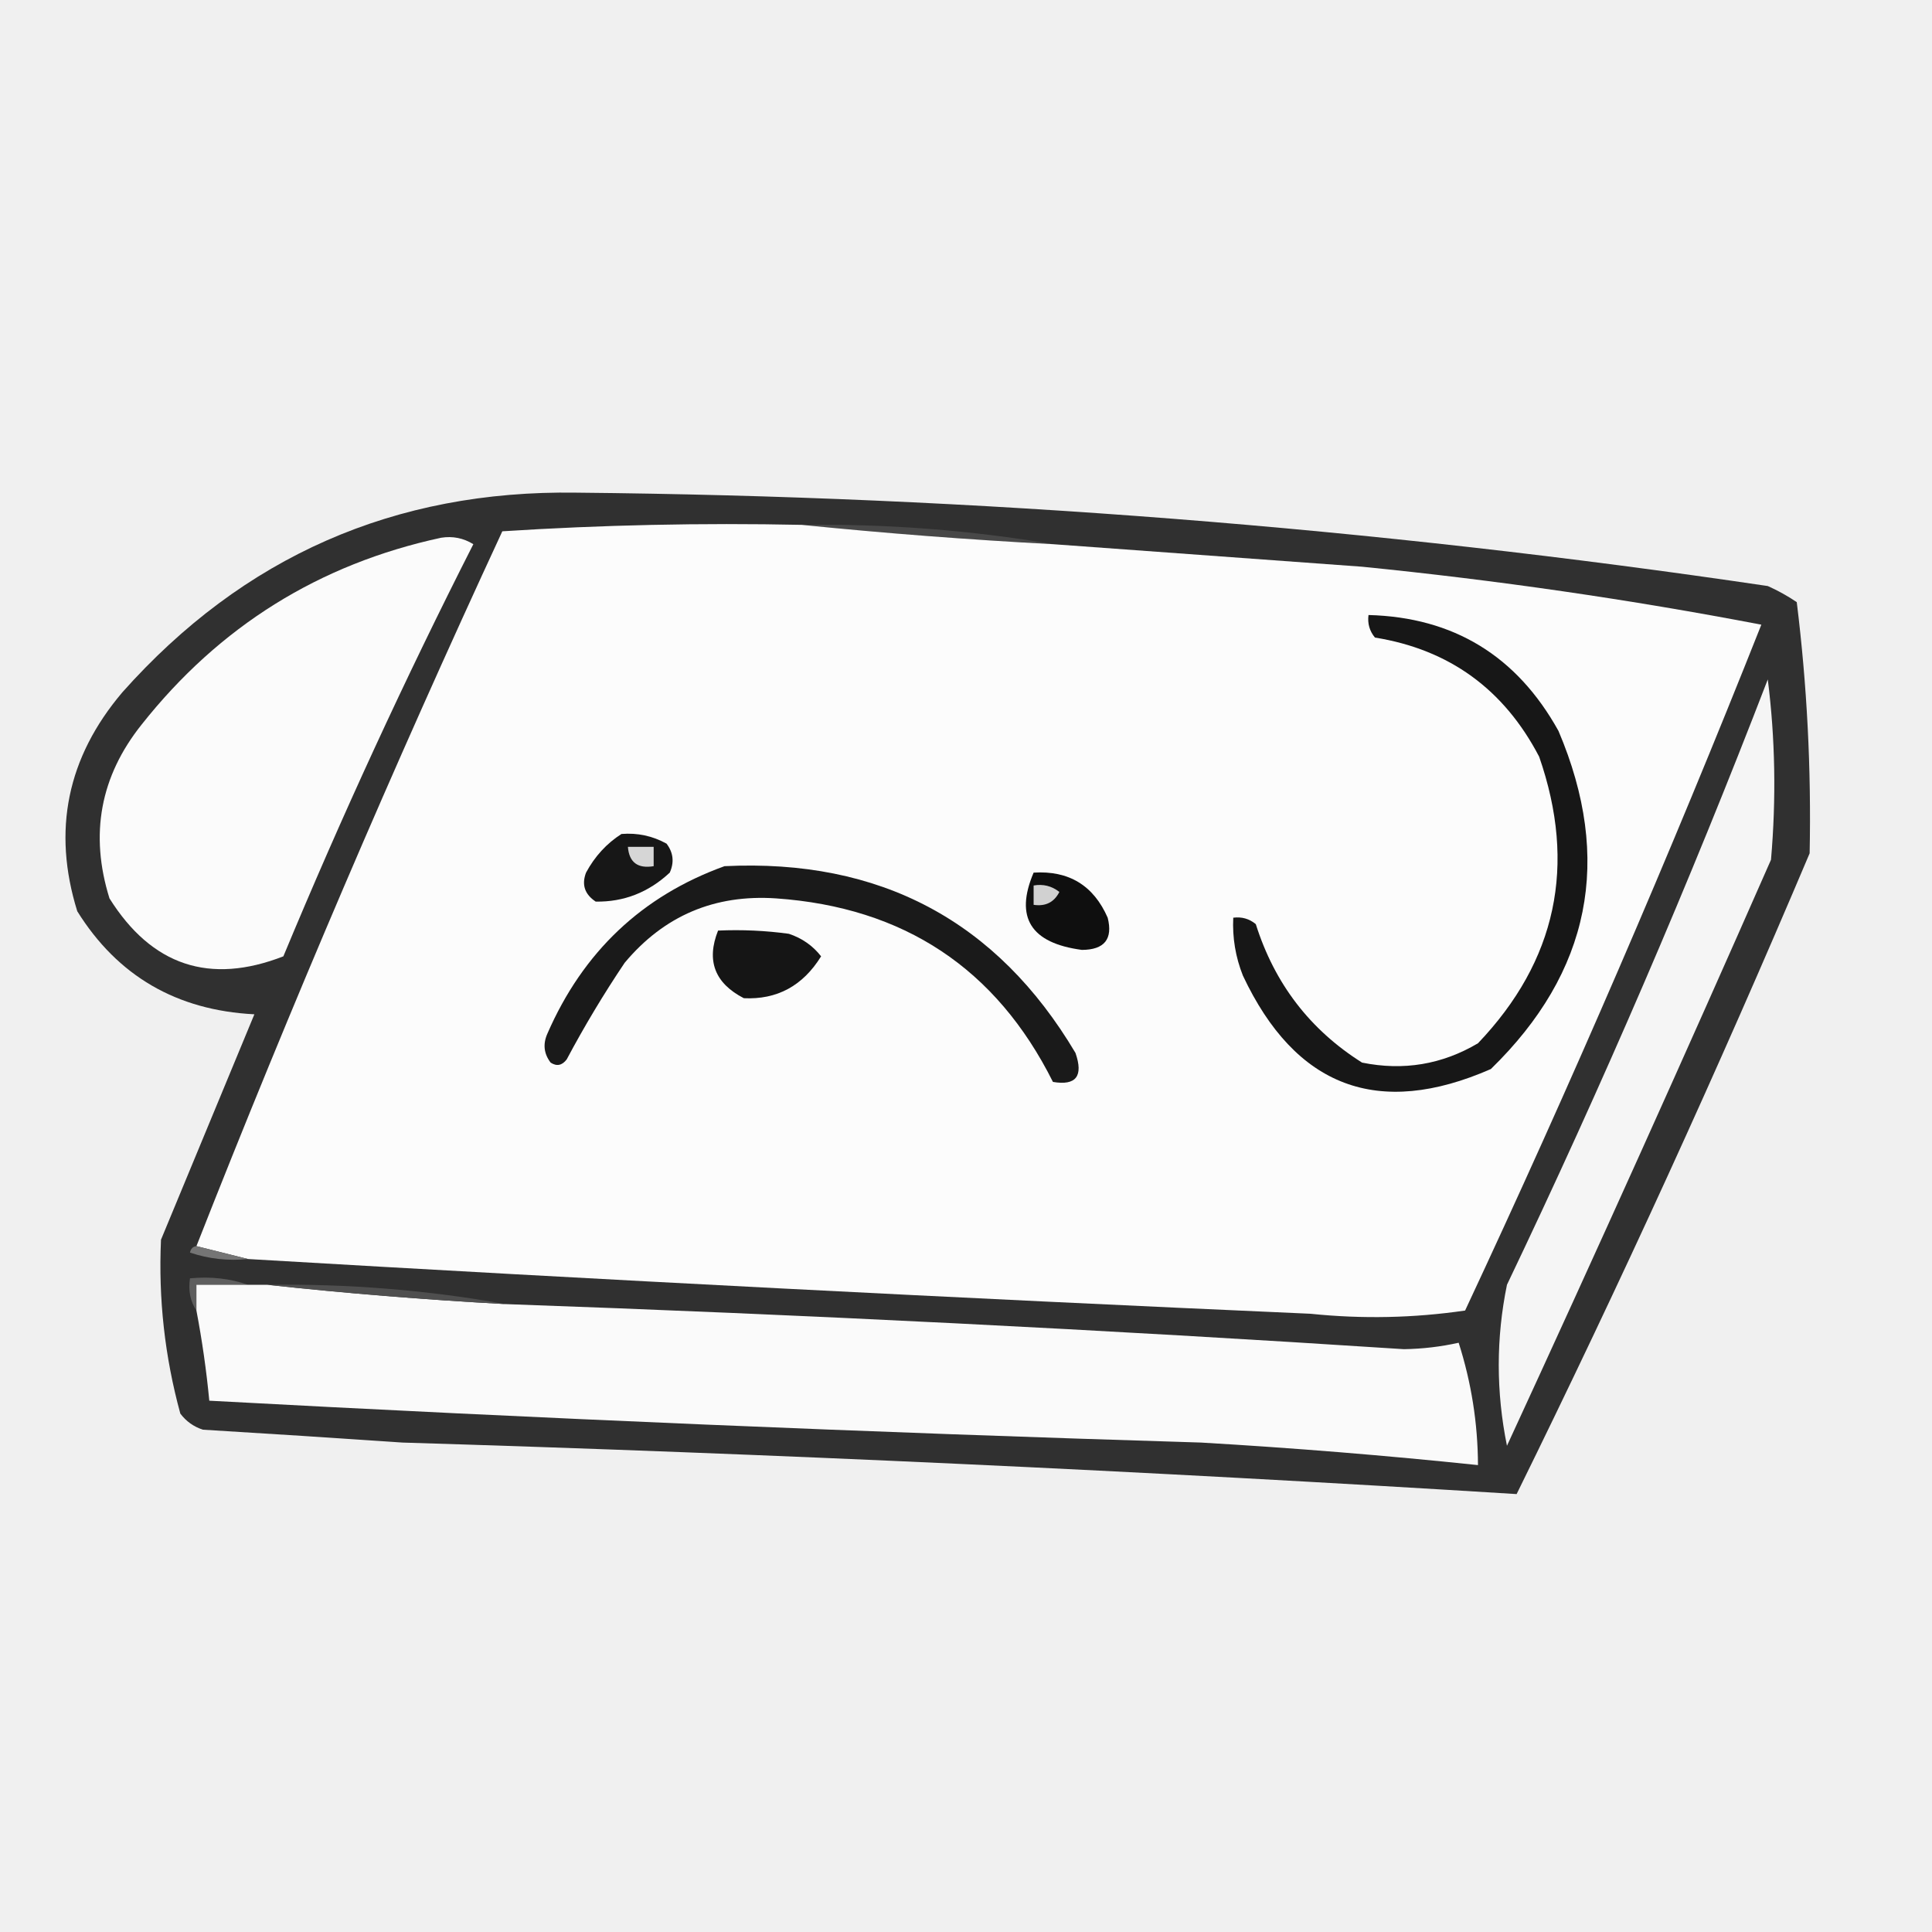
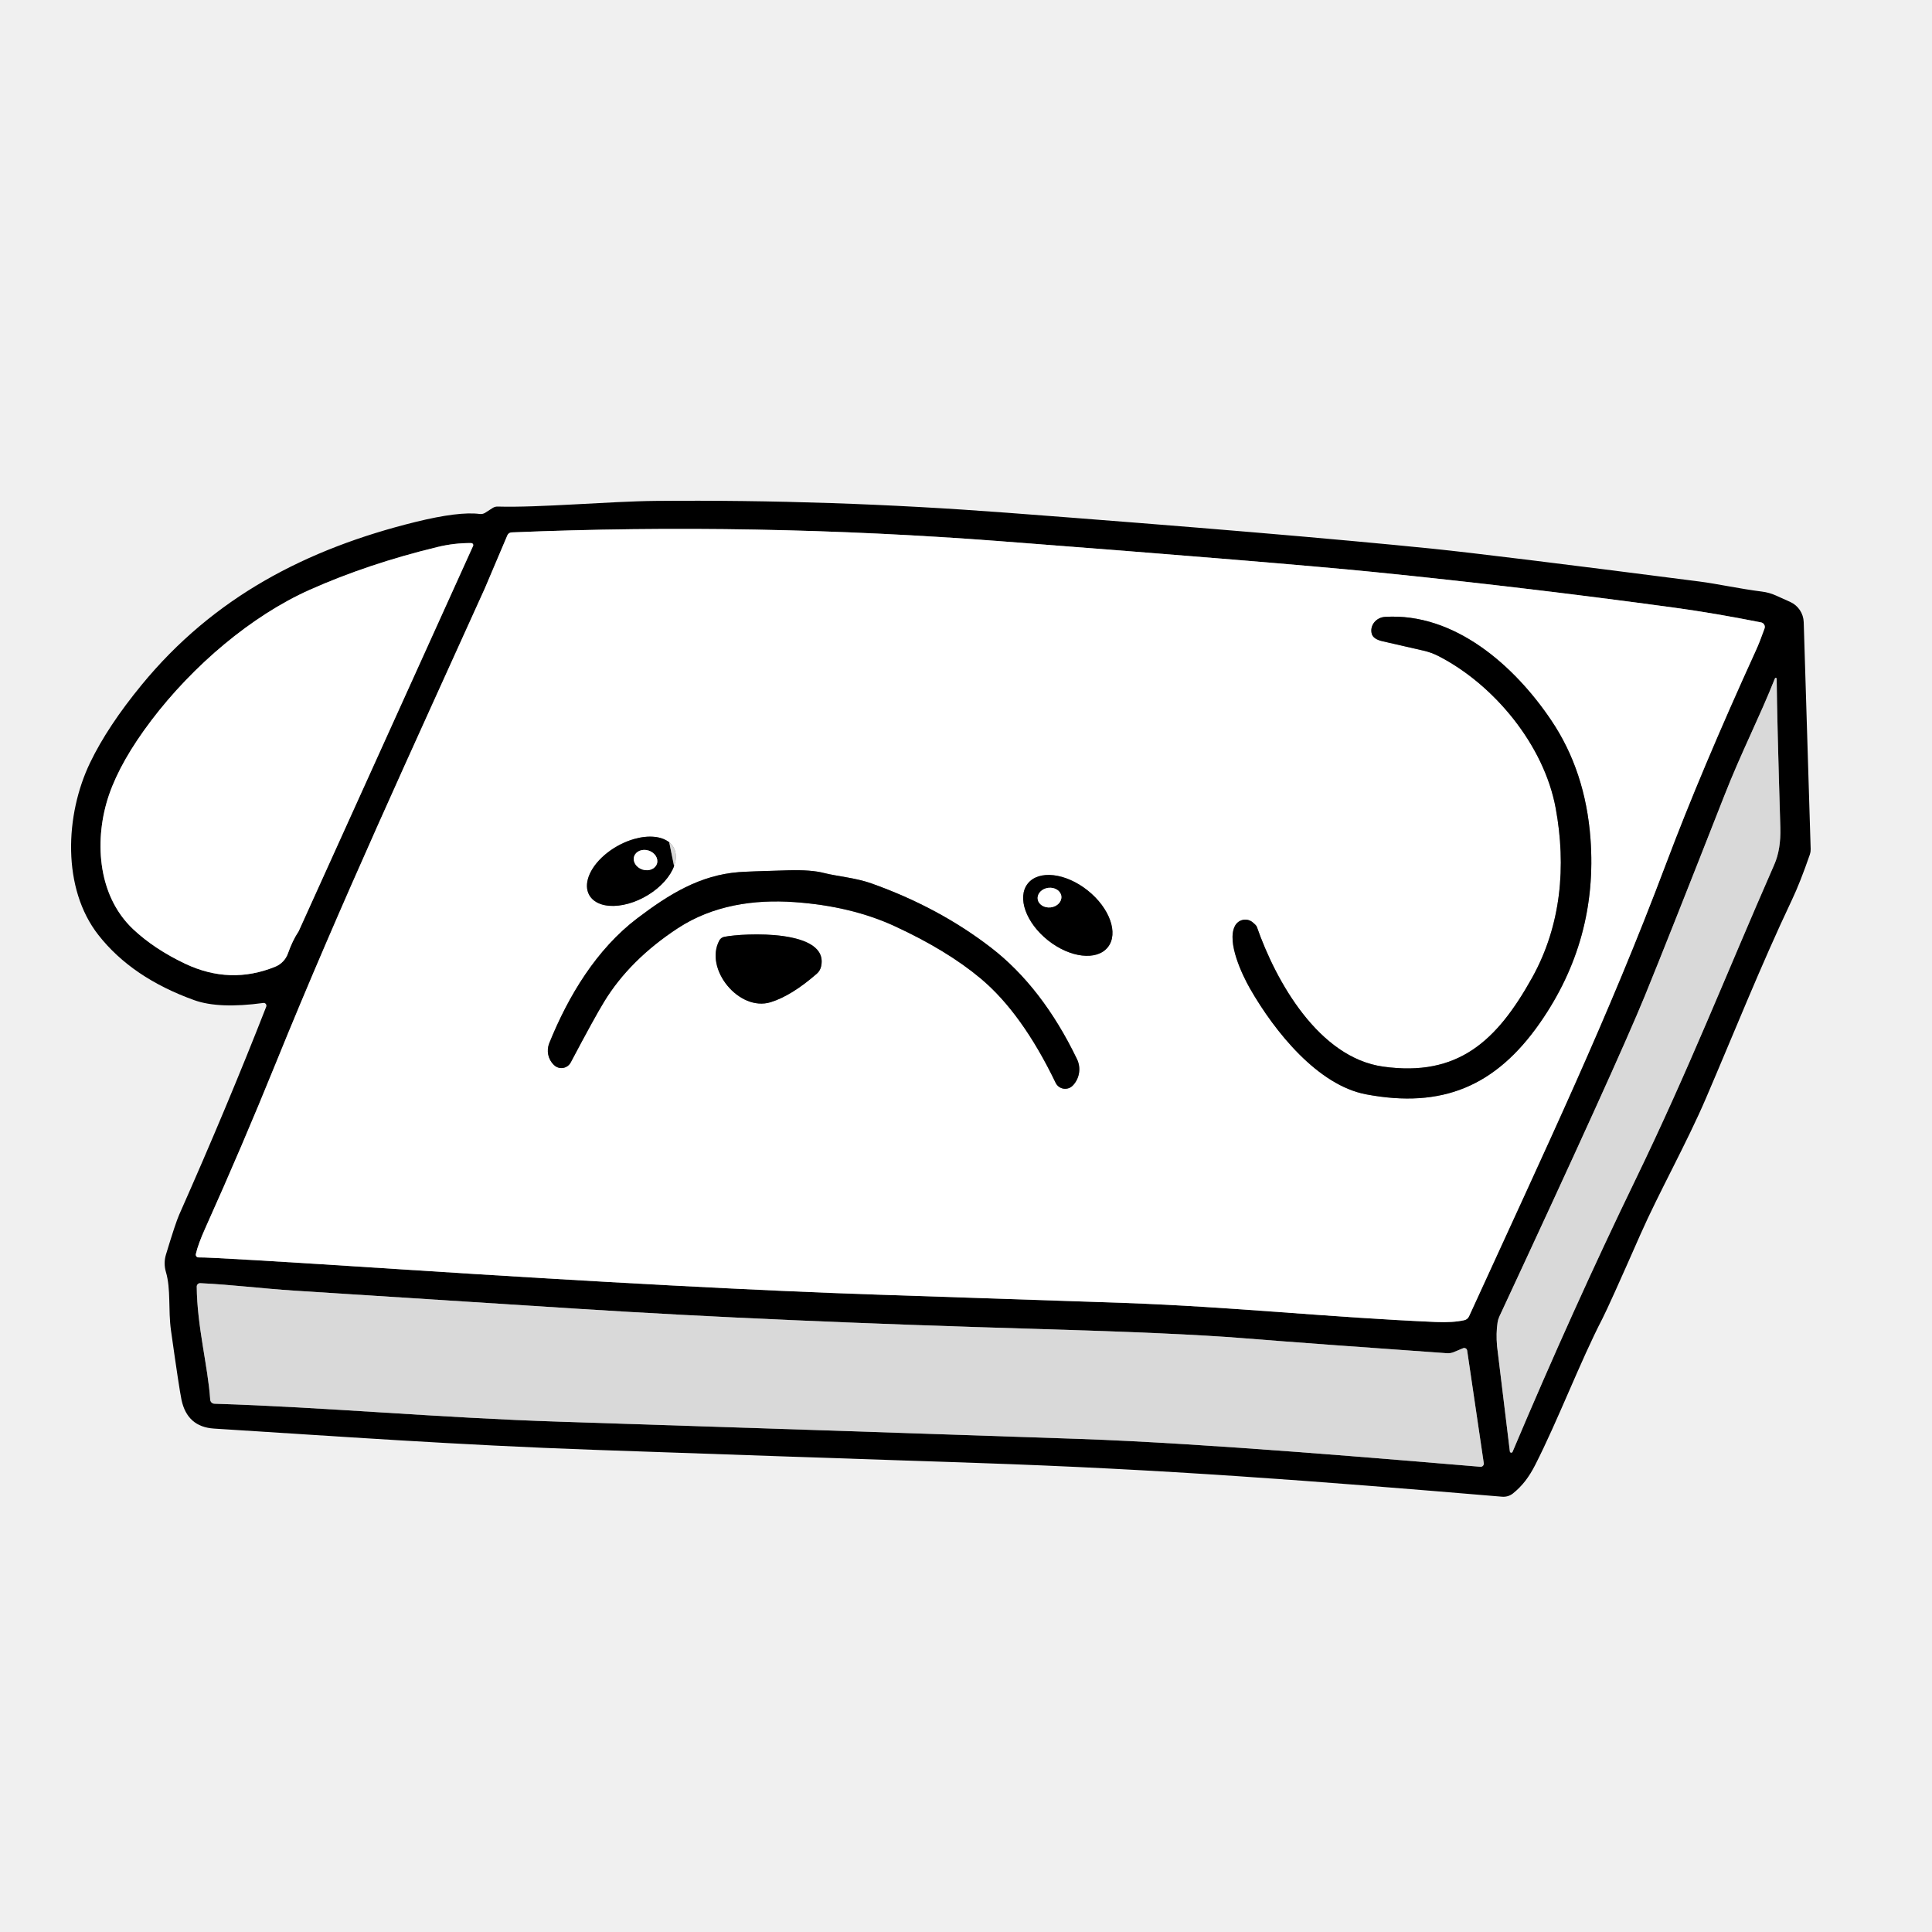
- <svg xmlns="http://www.w3.org/2000/svg" version="1.1" width="300px" height="300px" style="shape-rendering:geometricPrecision; text-rendering:geometricPrecision; image-rendering:optimizeQuality; fill-rule:evenodd; clip-rule:evenodd">
-   <g>
-     <path style="opacity:0.862" fill="#111111" d="M 89.5,76.5 C 151.497,77.083 213.163,81.916 274.5,91C 276.081,91.707 277.581,92.54 279,93.5C 280.597,106.409 281.264,119.409 281,132.5C 266.767,166.13 251.6,199.297 235.5,232C 177.901,228.422 120.234,225.755 62.5,224C 52.169,223.292 41.836,222.625 31.5,222C 30.069,221.535 28.902,220.701 28,219.5C 25.584,210.666 24.584,201.666 25,192.5C 29.833,180.833 34.667,169.167 39.5,157.5C 27.427,156.883 18.261,151.55 12,141.5C 8.095,128.943 10.428,117.61 19,107.5C 37.767,86.411 61.267,76.077 89.5,76.5 Z" />
+ <svg xmlns="http://www.w3.org/2000/svg" version="1.1" viewBox="0.00 0.00 300.00 300.00" width="300.00" height="300.00">
+   <g stroke-width="2.00" fill="none" stroke-linecap="butt">
+     <path stroke="#808080" vector-effect="non-scaling-stroke" d="   M 30.83 195.25   Q 32.99 195.20 62.25 197.10   Q 108.78 200.12 136.24 201.03   Q 169.91 202.16 174.63 202.32   C 191.62 202.93 206.27 204.56 222.99 205.28   Q 225.62 205.39 227.37 205.00   A 1.06 1.04 -83.7 0 0 228.11 204.40   C 240.36 177.58 249.64 158.18 258.72 134.06   Q 264.16 119.61 272.68 100.94   Q 273.23 99.75 274.00 97.58   A 0.71 0.71 0.0 0 0 273.47 96.65   Q 266.23 95.21 259.94 94.35   Q 236.44 91.15 213.50 88.84   Q 198.69 87.36 155.50 84.05   Q 117.11 81.11 79.44 82.67   A 0.75 0.74 9.8 0 0 78.78 83.13   Q 75.52 90.82 75.29 91.35   C 64.12 116.08 52.91 140.23 42.80 165.16   Q 37.62 177.93 31.89 190.68   Q 30.76 193.18 30.41 194.73   A 0.43 0.42 -84.1 0 0 30.83 195.25" />
+     <path stroke="#808080" vector-effect="non-scaling-stroke" d="   M 46.41 144.53   L 73.46 84.77   A 0.32 0.31 12.0 0 0 73.17 84.33   Q 70.55 84.30 67.89 84.95   Q 57.16 87.55 48.11 91.58   C 39.04 95.62 29.94 103.37 23.49 111.88   Q 18.75 118.14 16.94 123.39   C 14.64 130.07 14.97 138.92 20.69 144.30   Q 23.97 147.38 28.78 149.66   Q 35.76 152.95 42.74 150.11   A 3.49 3.47 -1.4 0 0 44.71 148.05   Q 45.43 146.01 46.36 144.63   A 0.75 0.47 -31.7 0 0 46.41 144.53" />
+     <path stroke="#6d6d6d" vector-effect="non-scaling-stroke" d="   M 275.61 105.34   C 273.24 111.33 270.41 116.76 267.72 123.63   Q 259.01 145.82 255.41 154.64   Q 251.04 165.31 232.81 204.45   A 3.44 3.39 61.7 0 0 232.54 205.37   Q 232.29 207.01 232.46 209.01   Q 232.49 209.30 234.45 225.38   A 0.22 0.22 0.0 0 0 234.87 225.44   Q 244.30 203.11 253.91 183.28   C 262.32 165.92 267.88 151.65 275.51 134.25   Q 276.55 131.88 276.45 128.50   Q 275.94 111.75 275.88 105.39   A 0.14 0.14 0.0 0 0 275.61 105.34" />
+     <path stroke="#6d6d6d" vector-effect="non-scaling-stroke" d="   M 230.40 227.20   L 227.82 209.71   A 0.46 0.46 0.0 0 0 227.19 209.35   L 225.73 209.96   A 2.36 2.34 35.3 0 1 224.71 210.13   Q 204.21 208.69 192.85 207.78   Q 183.17 207.00 161.14 206.36   Q 120.23 205.17 89.94 203.24   Q 64.95 201.65 45.70 200.41   C 40.80 200.10 36.00 199.48 31.09 199.25   A 0.53 0.52 -89.0 0 0 30.55 199.78   C 30.59 205.93 32.30 212.20 32.64 217.33   A 0.68 0.68 0.0 0 0 33.30 217.97   C 50.64 218.51 67.98 220.15 86.91 220.76   Q 126.01 222.02 167.50 223.43   C 187.35 224.11 216.77 226.68 229.87 227.76   A 0.49 0.49 0.0 0 0 230.40 227.20" />
+     <path stroke="#808080" vector-effect="non-scaling-stroke" d="   M 194.48 143.19   A 1.81 1.79 -57.2 0 0 191.75 143.80   C 190.46 146.33 192.92 151.44 194.09 153.49   C 197.99 160.30 204.68 168.53 212.13 169.93   C 223.91 172.15 232.23 168.71 239.11 158.85   Q 248.13 145.92 246.97 130.24   Q 246.19 119.73 240.87 111.84   C 235.19 103.40 225.88 95.10 215.05 95.79   A 2.22 2.07 -9.4 0 0 213.01 98.43   Q 213.25 99.26 214.71 99.58   Q 218.04 100.33 221.08 101.04   A 9.96 9.89 -24.9 0 1 223.32 101.85   C 231.96 106.27 239.76 115.66 241.57 125.51   C 243.22 134.48 242.43 143.67 237.92 151.79   C 232.44 161.64 226.41 167.26 214.75 165.62   C 204.78 164.21 198.14 152.44 195.16 143.91   Q 195.08 143.68 194.48 143.19" />
+     <path stroke="#ececec" vector-effect="non-scaling-stroke" d="   M 104.67 134.48   A 7.51 4.48 -29.4 0 0 103.92 130.80" />
+     <path stroke="#808080" vector-effect="non-scaling-stroke" d="   M 103.92 130.80   A 7.54 4.50 -29.6 0 0 98.51 130.27   A 7.52 4.48 -29.7 0 0 94.35 132.38   A 7.52 4.43 -29.4 0 0 91.58 135.69   A 7.52 4.49 -29.5 0 0 93.32 140.40   A 7.52 4.49 -29.5 0 0 99.15 139.75   A 7.51 4.49 -29.6 0 0 104.09 135.66   A 7.20 4.46 -28.2 0 0 104.67 134.48" />
+     <path stroke="#6d6d6d" vector-effect="non-scaling-stroke" d="   M 103.92 130.80   L 104.67 134.48" />
+     <path stroke="#808080" vector-effect="non-scaling-stroke" d="   M 166.63 168.51   L 166.68 168.46   A 3.65 3.65 0.0 0 0 167.23 164.45   Q 161.85 153.29 153.87 147.14   Q 145.75 140.88 135.27 137.16   C 132.83 136.30 129.96 136.07 127.95 135.56   Q 125.98 135.04 122.38 135.14   Q 116.23 135.31 114.76 135.42   C 108.66 135.89 103.87 138.87 98.95 142.60   C 92.65 147.38 88.26 154.62 85.29 161.98   A 3.09 3.09 0.0 0 0 86.01 165.37   L 86.04 165.39   A 1.64 1.63 -54.0 0 0 88.62 164.98   Q 92.31 158.00 93.80 155.56   Q 97.79 149.02 105.27 144.12   C 110.67 140.59 117.05 139.63 123.36 140.08   Q 132.18 140.70 138.94 143.82   Q 147.06 147.57 152.28 151.94   Q 158.70 157.31 163.92 168.14   A 1.64 1.64 0.0 0 0 166.63 168.51" />
+     <path stroke="#808080" vector-effect="non-scaling-stroke" d="   M 159.596 137.197   A 7.94 4.95 -141.5 0 0 162.729 146.014   A 7.94 4.95 -141.5 0 0 172.024 147.083   A 7.94 4.95 -141.5 0 0 168.891 138.266   A 7.94 4.95 -141.5 0 0 159.596 137.197" />
+     <path stroke="#808080" vector-effect="non-scaling-stroke" d="   M 111.70 146.03   C 109.32 150.44 114.75 157.14 119.67 155.62   Q 122.91 154.62 126.84 151.19   A 2.09 2.05 -14.6 0 0 127.49 150.11   C 128.87 144.22 115.46 144.87 112.47 145.47   A 1.12 1.11 8.6 0 0 111.70 146.03" />
+     <path stroke="#808080" vector-effect="non-scaling-stroke" d="   M 98.466 132.991   A 1.86 1.55 -162.5 0 0 99.774 135.028   A 1.86 1.55 -162.5 0 0 102.014 134.109   A 1.86 1.55 -162.5 0 0 100.706 132.072   A 1.86 1.55 -162.5 0 0 98.466 132.991" />
+     <path stroke="#808080" vector-effect="non-scaling-stroke" d="   M 164.809 139.174   A 1.85 1.53 -6.4 0 0 162.799 137.859   A 1.85 1.53 -6.4 0 0 161.131 139.586   A 1.85 1.53 -6.4 0 0 163.141 140.9   A 1.85 1.53 -6.4 0 0 164.809 139.174" />
  </g>
-   <g>
-     <path style="opacity:1" fill="#484848" d="M 124.5,81.5 C 137.74,81.326 150.74,82.326 163.5,84.5C 150.328,83.801 137.328,82.801 124.5,81.5 Z" />
-   </g>
-   <g>
-     <path style="opacity:1" fill="#fcfcfc" d="M 124.5,81.5 C 137.328,82.801 150.328,83.801 163.5,84.5C 179.493,85.666 195.493,86.833 211.5,88C 232.387,90.085 253.053,93.085 273.5,97C 259.241,132.936 243.908,168.436 227.5,203.5C 219.521,204.665 211.521,204.832 203.5,204C 148.479,201.568 93.479,198.735 38.5,195.5C 35.833,194.833 33.167,194.167 30.5,193.5C 45.236,156.028 61.07,119.028 78,82.5C 93.422,81.509 108.922,81.176 124.5,81.5 Z" />
-   </g>
-   <g>
-     <path style="opacity:1" fill="#fbfbfb" d="M 68.5,83.5 C 70.288,83.215 71.955,83.548 73.5,84.5C 62.862,105.444 53.029,126.777 44,148.5C 32.56,152.951 23.56,149.951 17,139.5C 13.899,129.555 15.566,120.555 22,112.5C 34.069,97.252 49.569,87.585 68.5,83.5 Z" />
-   </g>
-   <g>
-     <path style="opacity:1" fill="#171717" d="M 212.5,95.5 C 225.697,95.842 235.53,101.842 242,113.5C 250.472,133.438 246.972,150.938 231.5,166C 214,173.67 201.166,168.836 193,151.5C 191.851,148.607 191.351,145.607 191.5,142.5C 192.822,142.33 193.989,142.663 195,143.5C 197.916,152.737 203.416,159.904 211.5,165C 217.922,166.301 223.922,165.301 229.5,162C 241.698,149.206 244.865,134.373 239,117.5C 233.538,107.023 225.038,100.857 213.5,99C 212.663,97.989 212.33,96.822 212.5,95.5 Z" />
-   </g>
-   <g>
-     <path style="opacity:1" fill="#f5f5f5" d="M 274.5,105.5 C 275.658,114.657 275.824,123.991 275,133.5C 261.591,163.982 247.924,194.316 234,224.5C 232.301,216.125 232.301,207.791 234,199.5C 248.815,168.495 262.315,137.162 274.5,105.5 Z" />
-   </g>
-   <g>
-     <path style="opacity:1" fill="#171717" d="M 96.5,129.5 C 98.989,129.298 101.323,129.798 103.5,131C 104.554,132.388 104.72,133.888 104,135.5C 100.703,138.572 96.87,140.072 92.5,140C 90.789,138.867 90.289,137.367 91,135.5C 92.36,132.977 94.193,130.977 96.5,129.5 Z" />
-   </g>
-   <g>
-     <path style="opacity:1" fill="#d6d6d6" d="M 97.5,131.5 C 98.833,131.5 100.167,131.5 101.5,131.5C 101.5,132.5 101.5,133.5 101.5,134.5C 99.027,134.912 97.694,133.912 97.5,131.5 Z" />
-   </g>
-   <g>
-     <path style="opacity:1" fill="#1a1a1a" d="M 112.5,134.5 C 136.648,133.32 154.815,142.986 167,163.5C 168.254,167.111 167.088,168.611 163.5,168C 154.69,150.386 140.357,140.886 120.5,139.5C 110.951,138.859 103.118,142.192 97,149.5C 93.748,154.334 90.748,159.334 88,164.5C 87.282,165.451 86.449,165.617 85.5,165C 84.446,163.612 84.28,162.112 85,160.5C 90.535,147.794 99.701,139.127 112.5,134.5 Z" />
-   </g>
-   <g>
-     <path style="opacity:1" fill="#0f0f0f" d="M 160.5,135.5 C 165.971,135.156 169.805,137.489 172,142.5C 172.834,145.814 171.501,147.481 168,147.5C 160.042,146.447 157.542,142.447 160.5,135.5 Z" />
-   </g>
-   <g>
-     <path style="opacity:1" fill="#d1d1d1" d="M 160.5,137.5 C 161.978,137.238 163.311,137.571 164.5,138.5C 163.68,140.111 162.346,140.778 160.5,140.5C 160.5,139.5 160.5,138.5 160.5,137.5 Z" />
-   </g>
-   <g>
-     <path style="opacity:1" fill="#151515" d="M 111.5,144.5 C 115.182,144.335 118.848,144.501 122.5,145C 124.555,145.687 126.221,146.854 127.5,148.5C 124.663,153.081 120.663,155.248 115.5,155C 110.98,152.665 109.647,149.165 111.5,144.5 Z" />
-   </g>
-   <g>
-     <path style="opacity:1" fill="#757575" d="M 30.5,193.5 C 33.167,194.167 35.833,194.833 38.5,195.5C 35.428,195.817 32.428,195.484 29.5,194.5C 29.624,193.893 29.957,193.56 30.5,193.5 Z" />
-   </g>
-   <g>
-     <path style="opacity:1" fill="#5e5e5e" d="M 38.5,199.5 C 35.833,199.5 33.167,199.5 30.5,199.5C 30.5,200.833 30.5,202.167 30.5,203.5C 29.549,202.081 29.215,200.415 29.5,198.5C 32.713,198.19 35.713,198.523 38.5,199.5 Z" />
-   </g>
-   <g>
-     <path style="opacity:1" fill="#fafafa" d="M 38.5,199.5 C 39.5,199.5 40.5,199.5 41.5,199.5C 53.659,200.822 65.992,201.822 78.5,202.5C 125.034,204.142 171.534,206.475 218,209.5C 220.889,209.453 223.722,209.12 226.5,208.5C 228.473,214.673 229.473,221.007 229.5,227.5C 215.201,226.003 200.867,224.837 186.5,224C 135.135,222.439 83.802,220.272 32.5,217.5C 32.05,212.798 31.383,208.132 30.5,203.5C 30.5,202.167 30.5,200.833 30.5,199.5C 33.167,199.5 35.833,199.5 38.5,199.5 Z" />
-   </g>
-   <g>
-     <path style="opacity:1" fill="#4f4f4f" d="M 41.5,199.5 C 54.08,199.326 66.413,200.326 78.5,202.5C 65.992,201.822 53.659,200.822 41.5,199.5 Z" />
-   </g>
+   <path fill="#000000" d="   M 40.89 155.74   Q 33.98 156.68 30.15 155.30   Q 20.49 151.83 15.29 145.20   C 9.61 137.97 10.08 126.54 14.00 118.41   Q 16.72 112.77 22.00 106.34   C 33.15 92.76 47.55 85.23 64.56 81.04   Q 71.28 79.39 74.49 79.81   A 1.29 1.27 -56.7 0 0 75.33 79.63   L 76.51 78.87   A 1.38 1.36 -60.0 0 1 77.27 78.66   C 83.80 78.85 94.54 77.85 101.84 77.78   Q 128.90 77.54 156.25 79.61   Q 199.47 82.87 222.50 85.21   Q 231.58 86.14 263.83 90.29   C 266.66 90.65 270.02 91.41 273.58 91.86   A 7.63 7.52 60.2 0 1 275.79 92.48   L 277.99 93.47   A 3.57 3.57 0.0 0 1 280.08 96.61   L 281.16 131.86   A 2.51 2.33 -38.7 0 1 281.04 132.67   Q 279.52 137.06 278.26 139.71   C 273.42 149.92 269.23 160.45 264.91 170.51   C 261.88 177.57 257.55 185.27 254.73 191.67   Q 249.84 202.78 248.83 204.74   C 245.40 211.36 241.94 220.50 238.39 227.47   C 237.42 229.37 236.37 230.75 234.92 231.91   A 2.40 2.34 27.5 0 1 233.27 232.41   C 204.04 229.95 180.62 228.14 151.54 227.16   Q 123.90 226.24 92.26 225.13   C 70.95 224.38 52.13 223.01 33.24 221.83   Q 29.07 221.57 28.18 217.35   Q 27.83 215.69 26.55 206.59   C 26.10 203.40 26.56 200.20 25.76 197.50   A 4.68 4.64 45.5 0 1 25.77 194.81   Q 27.27 189.85 27.83 188.60   Q 35.31 171.74 41.34 156.32   A 0.43 0.42 -83.0 0 0 40.89 155.74   Z   M 30.83 195.25   Q 32.99 195.20 62.25 197.10   Q 108.78 200.12 136.24 201.03   Q 169.91 202.16 174.63 202.32   C 191.62 202.93 206.27 204.56 222.99 205.28   Q 225.62 205.39 227.37 205.00   A 1.06 1.04 -83.7 0 0 228.11 204.40   C 240.36 177.58 249.64 158.18 258.72 134.06   Q 264.16 119.61 272.68 100.94   Q 273.23 99.75 274.00 97.58   A 0.71 0.71 0.0 0 0 273.47 96.65   Q 266.23 95.21 259.94 94.35   Q 236.44 91.15 213.50 88.84   Q 198.69 87.36 155.50 84.05   Q 117.11 81.11 79.44 82.67   A 0.75 0.74 9.8 0 0 78.78 83.13   Q 75.52 90.82 75.29 91.35   C 64.12 116.08 52.91 140.23 42.80 165.16   Q 37.62 177.93 31.89 190.68   Q 30.76 193.18 30.41 194.73   A 0.43 0.42 -84.1 0 0 30.83 195.25   Z   M 46.41 144.53   L 73.46 84.77   A 0.32 0.31 12.0 0 0 73.17 84.33   Q 70.55 84.30 67.89 84.95   Q 57.16 87.55 48.11 91.58   C 39.04 95.62 29.94 103.37 23.49 111.88   Q 18.75 118.14 16.94 123.39   C 14.64 130.07 14.97 138.92 20.69 144.30   Q 23.97 147.38 28.78 149.66   Q 35.76 152.95 42.74 150.11   A 3.49 3.47 -1.4 0 0 44.71 148.05   Q 45.43 146.01 46.36 144.63   A 0.75 0.47 -31.7 0 0 46.41 144.53   Z   M 275.61 105.34   C 273.24 111.33 270.41 116.76 267.72 123.63   Q 259.01 145.82 255.41 154.64   Q 251.04 165.31 232.81 204.45   A 3.44 3.39 61.7 0 0 232.54 205.37   Q 232.29 207.01 232.46 209.01   Q 232.49 209.30 234.45 225.38   A 0.22 0.22 0.0 0 0 234.87 225.44   Q 244.30 203.11 253.91 183.28   C 262.32 165.92 267.88 151.65 275.51 134.25   Q 276.55 131.88 276.45 128.50   Q 275.94 111.75 275.88 105.39   A 0.14 0.14 0.0 0 0 275.61 105.34   Z   M 230.40 227.20   L 227.82 209.71   A 0.46 0.46 0.0 0 0 227.19 209.35   L 225.73 209.96   A 2.36 2.34 35.3 0 1 224.71 210.13   Q 204.21 208.69 192.85 207.78   Q 183.17 207.00 161.14 206.36   Q 120.23 205.17 89.94 203.24   Q 64.95 201.65 45.70 200.41   C 40.80 200.10 36.00 199.48 31.09 199.25   A 0.53 0.52 -89.0 0 0 30.55 199.78   C 30.59 205.93 32.30 212.20 32.64 217.33   A 0.68 0.68 0.0 0 0 33.30 217.97   C 50.64 218.51 67.98 220.15 86.91 220.76   Q 126.01 222.02 167.50 223.43   C 187.35 224.11 216.77 226.68 229.87 227.76   A 0.49 0.49 0.0 0 0 230.40 227.20   Z" />
+   <path fill="#ffffff" d="   M 30.41 194.73   Q 30.76 193.18 31.89 190.68   Q 37.62 177.93 42.80 165.16   C 52.91 140.23 64.12 116.08 75.29 91.35   Q 75.52 90.82 78.78 83.13   A 0.75 0.74 9.8 0 1 79.44 82.67   Q 117.11 81.11 155.50 84.05   Q 198.69 87.36 213.50 88.84   Q 236.44 91.15 259.94 94.35   Q 266.23 95.21 273.47 96.65   A 0.71 0.71 0.0 0 1 274.00 97.58   Q 273.23 99.75 272.68 100.94   Q 264.16 119.61 258.72 134.06   C 249.64 158.18 240.36 177.58 228.11 204.40   A 1.06 1.04 -83.7 0 1 227.37 205.00   Q 225.62 205.39 222.99 205.28   C 206.27 204.56 191.62 202.93 174.63 202.32   Q 169.91 202.16 136.24 201.03   Q 108.78 200.12 62.25 197.10   Q 32.99 195.20 30.83 195.25   A 0.43 0.42 -84.1 0 1 30.41 194.73   Z   M 194.48 143.19   A 1.81 1.79 -57.2 0 0 191.75 143.80   C 190.46 146.33 192.92 151.44 194.09 153.49   C 197.99 160.30 204.68 168.53 212.13 169.93   C 223.91 172.15 232.23 168.71 239.11 158.85   Q 248.13 145.92 246.97 130.24   Q 246.19 119.73 240.87 111.84   C 235.19 103.40 225.88 95.10 215.05 95.79   A 2.22 2.07 -9.4 0 0 213.01 98.43   Q 213.25 99.26 214.71 99.58   Q 218.04 100.33 221.08 101.04   A 9.96 9.89 -24.9 0 1 223.32 101.85   C 231.96 106.27 239.76 115.66 241.57 125.51   C 243.22 134.48 242.43 143.67 237.92 151.79   C 232.44 161.64 226.41 167.26 214.75 165.62   C 204.78 164.21 198.14 152.44 195.16 143.91   Q 195.08 143.68 194.48 143.19   Z   M 104.67 134.48   A 7.51 4.48 -29.4 0 0 103.92 130.80   A 7.54 4.50 -29.6 0 0 98.51 130.27   A 7.52 4.48 -29.7 0 0 94.35 132.38   A 7.52 4.43 -29.4 0 0 91.58 135.69   A 7.52 4.49 -29.5 0 0 93.32 140.40   A 7.52 4.49 -29.5 0 0 99.15 139.75   A 7.51 4.49 -29.6 0 0 104.09 135.66   A 7.20 4.46 -28.2 0 0 104.67 134.48   Z   M 166.63 168.51   L 166.68 168.46   A 3.65 3.65 0.0 0 0 167.23 164.45   Q 161.85 153.29 153.87 147.14   Q 145.75 140.88 135.27 137.16   C 132.83 136.30 129.96 136.07 127.95 135.56   Q 125.98 135.04 122.38 135.14   Q 116.23 135.31 114.76 135.42   C 108.66 135.89 103.87 138.87 98.95 142.60   C 92.65 147.38 88.26 154.62 85.29 161.98   A 3.09 3.09 0.0 0 0 86.01 165.37   L 86.04 165.39   A 1.64 1.63 -54.0 0 0 88.62 164.98   Q 92.31 158.00 93.80 155.56   Q 97.79 149.02 105.27 144.12   C 110.67 140.59 117.05 139.63 123.36 140.08   Q 132.18 140.70 138.94 143.82   Q 147.06 147.57 152.28 151.94   Q 158.70 157.31 163.92 168.14   A 1.64 1.64 0.0 0 0 166.63 168.51   Z   M 159.596 137.197   A 7.94 4.95 -141.5 0 0 162.729 146.014   A 7.94 4.95 -141.5 0 0 172.024 147.083   A 7.94 4.95 -141.5 0 0 168.891 138.266   A 7.94 4.95 -141.5 0 0 159.596 137.197   Z   M 111.70 146.03   C 109.32 150.44 114.75 157.14 119.67 155.62   Q 122.91 154.62 126.84 151.19   A 2.09 2.05 -14.6 0 0 127.49 150.11   C 128.87 144.22 115.46 144.87 112.47 145.47   A 1.12 1.11 8.6 0 0 111.70 146.03   Z" />
+   <path fill="#ffffff" d="   M 46.36 144.63   Q 45.43 146.01 44.71 148.05   A 3.49 3.47 -1.4 0 1 42.74 150.11   Q 35.76 152.95 28.78 149.66   Q 23.97 147.38 20.69 144.30   C 14.97 138.92 14.64 130.07 16.94 123.39   Q 18.75 118.14 23.49 111.88   C 29.94 103.37 39.04 95.62 48.11 91.58   Q 57.16 87.55 67.89 84.95   Q 70.55 84.30 73.17 84.33   A 0.32 0.31 12.0 0 1 73.46 84.77   L 46.41 144.53   A 0.75 0.47 -31.7 0 1 46.36 144.63   Z" />
+   <path fill="#000000" d="   M 194.48 143.19   Q 195.08 143.68 195.16 143.91   C 198.14 152.44 204.78 164.21 214.75 165.62   C 226.41 167.26 232.44 161.64 237.92 151.79   C 242.43 143.67 243.22 134.48 241.57 125.51   C 239.76 115.66 231.96 106.27 223.32 101.85   A 9.96 9.89 -24.9 0 0 221.08 101.04   Q 218.04 100.33 214.71 99.58   Q 213.25 99.26 213.01 98.43   A 2.22 2.07 -9.4 0 1 215.05 95.79   C 225.88 95.10 235.19 103.40 240.87 111.84   Q 246.19 119.73 246.97 130.24   Q 248.13 145.92 239.11 158.85   C 232.23 168.71 223.91 172.15 212.13 169.93   C 204.68 168.53 197.99 160.30 194.09 153.49   C 192.92 151.44 190.46 146.33 191.75 143.80   A 1.81 1.79 -57.2 0 1 194.48 143.19   Z" />
+   <path fill="#d9d9d9" d="   M 275.88 105.39   Q 275.94 111.75 276.45 128.50   Q 276.55 131.88 275.51 134.25   C 267.88 151.65 262.32 165.92 253.91 183.28   Q 244.30 203.11 234.87 225.44   A 0.22 0.22 0.0 0 1 234.45 225.38   Q 232.49 209.30 232.46 209.01   Q 232.29 207.01 232.54 205.37   A 3.44 3.39 61.7 0 1 232.81 204.45   Q 251.04 165.31 255.41 154.64   Q 259.01 145.82 267.72 123.63   C 270.41 116.76 273.24 111.33 275.61 105.34   A 0.14 0.14 0.0 0 1 275.88 105.39   Z" />
+   <path fill="#000000" d="   M 103.92 130.80   L 104.67 134.48   A 7.20 4.46 -28.2 0 1 104.09 135.66   A 7.51 4.49 -29.6 0 1 99.15 139.75   A 7.52 4.49 -29.5 0 1 93.32 140.40   A 7.52 4.49 -29.5 0 1 91.58 135.69   A 7.52 4.43 -29.4 0 1 94.35 132.38   A 7.52 4.48 -29.7 0 1 98.51 130.27   A 7.54 4.50 -29.6 0 1 103.92 130.80   Z   M 98.466 132.991   A 1.86 1.55 -162.5 0 0 99.774 135.028   A 1.86 1.55 -162.5 0 0 102.014 134.109   A 1.86 1.55 -162.5 0 0 100.706 132.072   A 1.86 1.55 -162.5 0 0 98.466 132.991   Z" />
+   <path fill="#d9d9d9" d="   M 104.67 134.48   L 103.92 130.80   A 7.51 4.48 -29.4 0 1 104.67 134.48   Z" />
+   <ellipse fill="#ffffff" cx="0.00" cy="0.00" transform="translate(100.24,133.55) rotate(-162.5)" rx="1.86" ry="1.55" />
+   <path fill="#000000" d="   M 166.63 168.51   A 1.64 1.64 0.0 0 1 163.92 168.14   Q 158.70 157.31 152.28 151.94   Q 147.06 147.57 138.94 143.82   Q 132.18 140.70 123.36 140.08   C 117.05 139.63 110.67 140.59 105.27 144.12   Q 97.79 149.02 93.80 155.56   Q 92.31 158.00 88.62 164.98   A 1.64 1.63 -54.0 0 1 86.04 165.39   L 86.01 165.37   A 3.09 3.09 0.0 0 1 85.29 161.98   C 88.26 154.62 92.65 147.38 98.95 142.60   C 103.87 138.87 108.66 135.89 114.76 135.42   Q 116.23 135.31 122.38 135.14   Q 125.98 135.04 127.95 135.56   C 129.96 136.07 132.83 136.30 135.27 137.16   Q 145.75 140.88 153.87 147.14   Q 161.85 153.29 167.23 164.45   A 3.65 3.65 0.0 0 1 166.68 168.46   L 166.63 168.51   Z" />
+   <path fill="#000000" d="   M 159.596 137.197   A 7.94 4.95 -141.5 0 1 168.891 138.266   A 7.94 4.95 -141.5 0 1 172.024 147.083   A 7.94 4.95 -141.5 0 1 162.729 146.014   A 7.94 4.95 -141.5 0 1 159.596 137.197   Z   M 164.809 139.174   A 1.85 1.53 -6.4 0 0 162.799 137.859   A 1.85 1.53 -6.4 0 0 161.131 139.586   A 1.85 1.53 -6.4 0 0 163.141 140.9   A 1.85 1.53 -6.4 0 0 164.809 139.174   Z" />
+   <ellipse fill="#ffffff" cx="0.00" cy="0.00" transform="translate(162.97,139.38) rotate(-6.4)" rx="1.85" ry="1.53" />
+   <path fill="#000000" d="   M 112.47 145.47   C 115.46 144.87 128.87 144.22 127.49 150.11   A 2.09 2.05 -14.6 0 1 126.84 151.19   Q 122.91 154.62 119.67 155.62   C 114.75 157.14 109.32 150.44 111.70 146.03   A 1.12 1.11 8.6 0 1 112.47 145.47   Z" />
+   <path fill="#d9d9d9" d="   M 229.87 227.76   C 216.77 226.68 187.35 224.11 167.50 223.43   Q 126.01 222.02 86.91 220.76   C 67.98 220.15 50.64 218.51 33.30 217.97   A 0.68 0.68 0.0 0 1 32.64 217.33   C 32.30 212.20 30.59 205.93 30.55 199.78   A 0.53 0.52 -89.0 0 1 31.09 199.25   C 36.00 199.48 40.80 200.10 45.70 200.41   Q 64.95 201.65 89.94 203.24   Q 120.23 205.17 161.14 206.36   Q 183.17 207.00 192.85 207.78   Q 204.21 208.69 224.71 210.13   A 2.36 2.34 35.3 0 0 225.73 209.96   L 227.19 209.35   A 0.46 0.46 0.0 0 1 227.82 209.71   L 230.40 227.20   A 0.49 0.49 0.0 0 1 229.87 227.76   Z" />
</svg>
